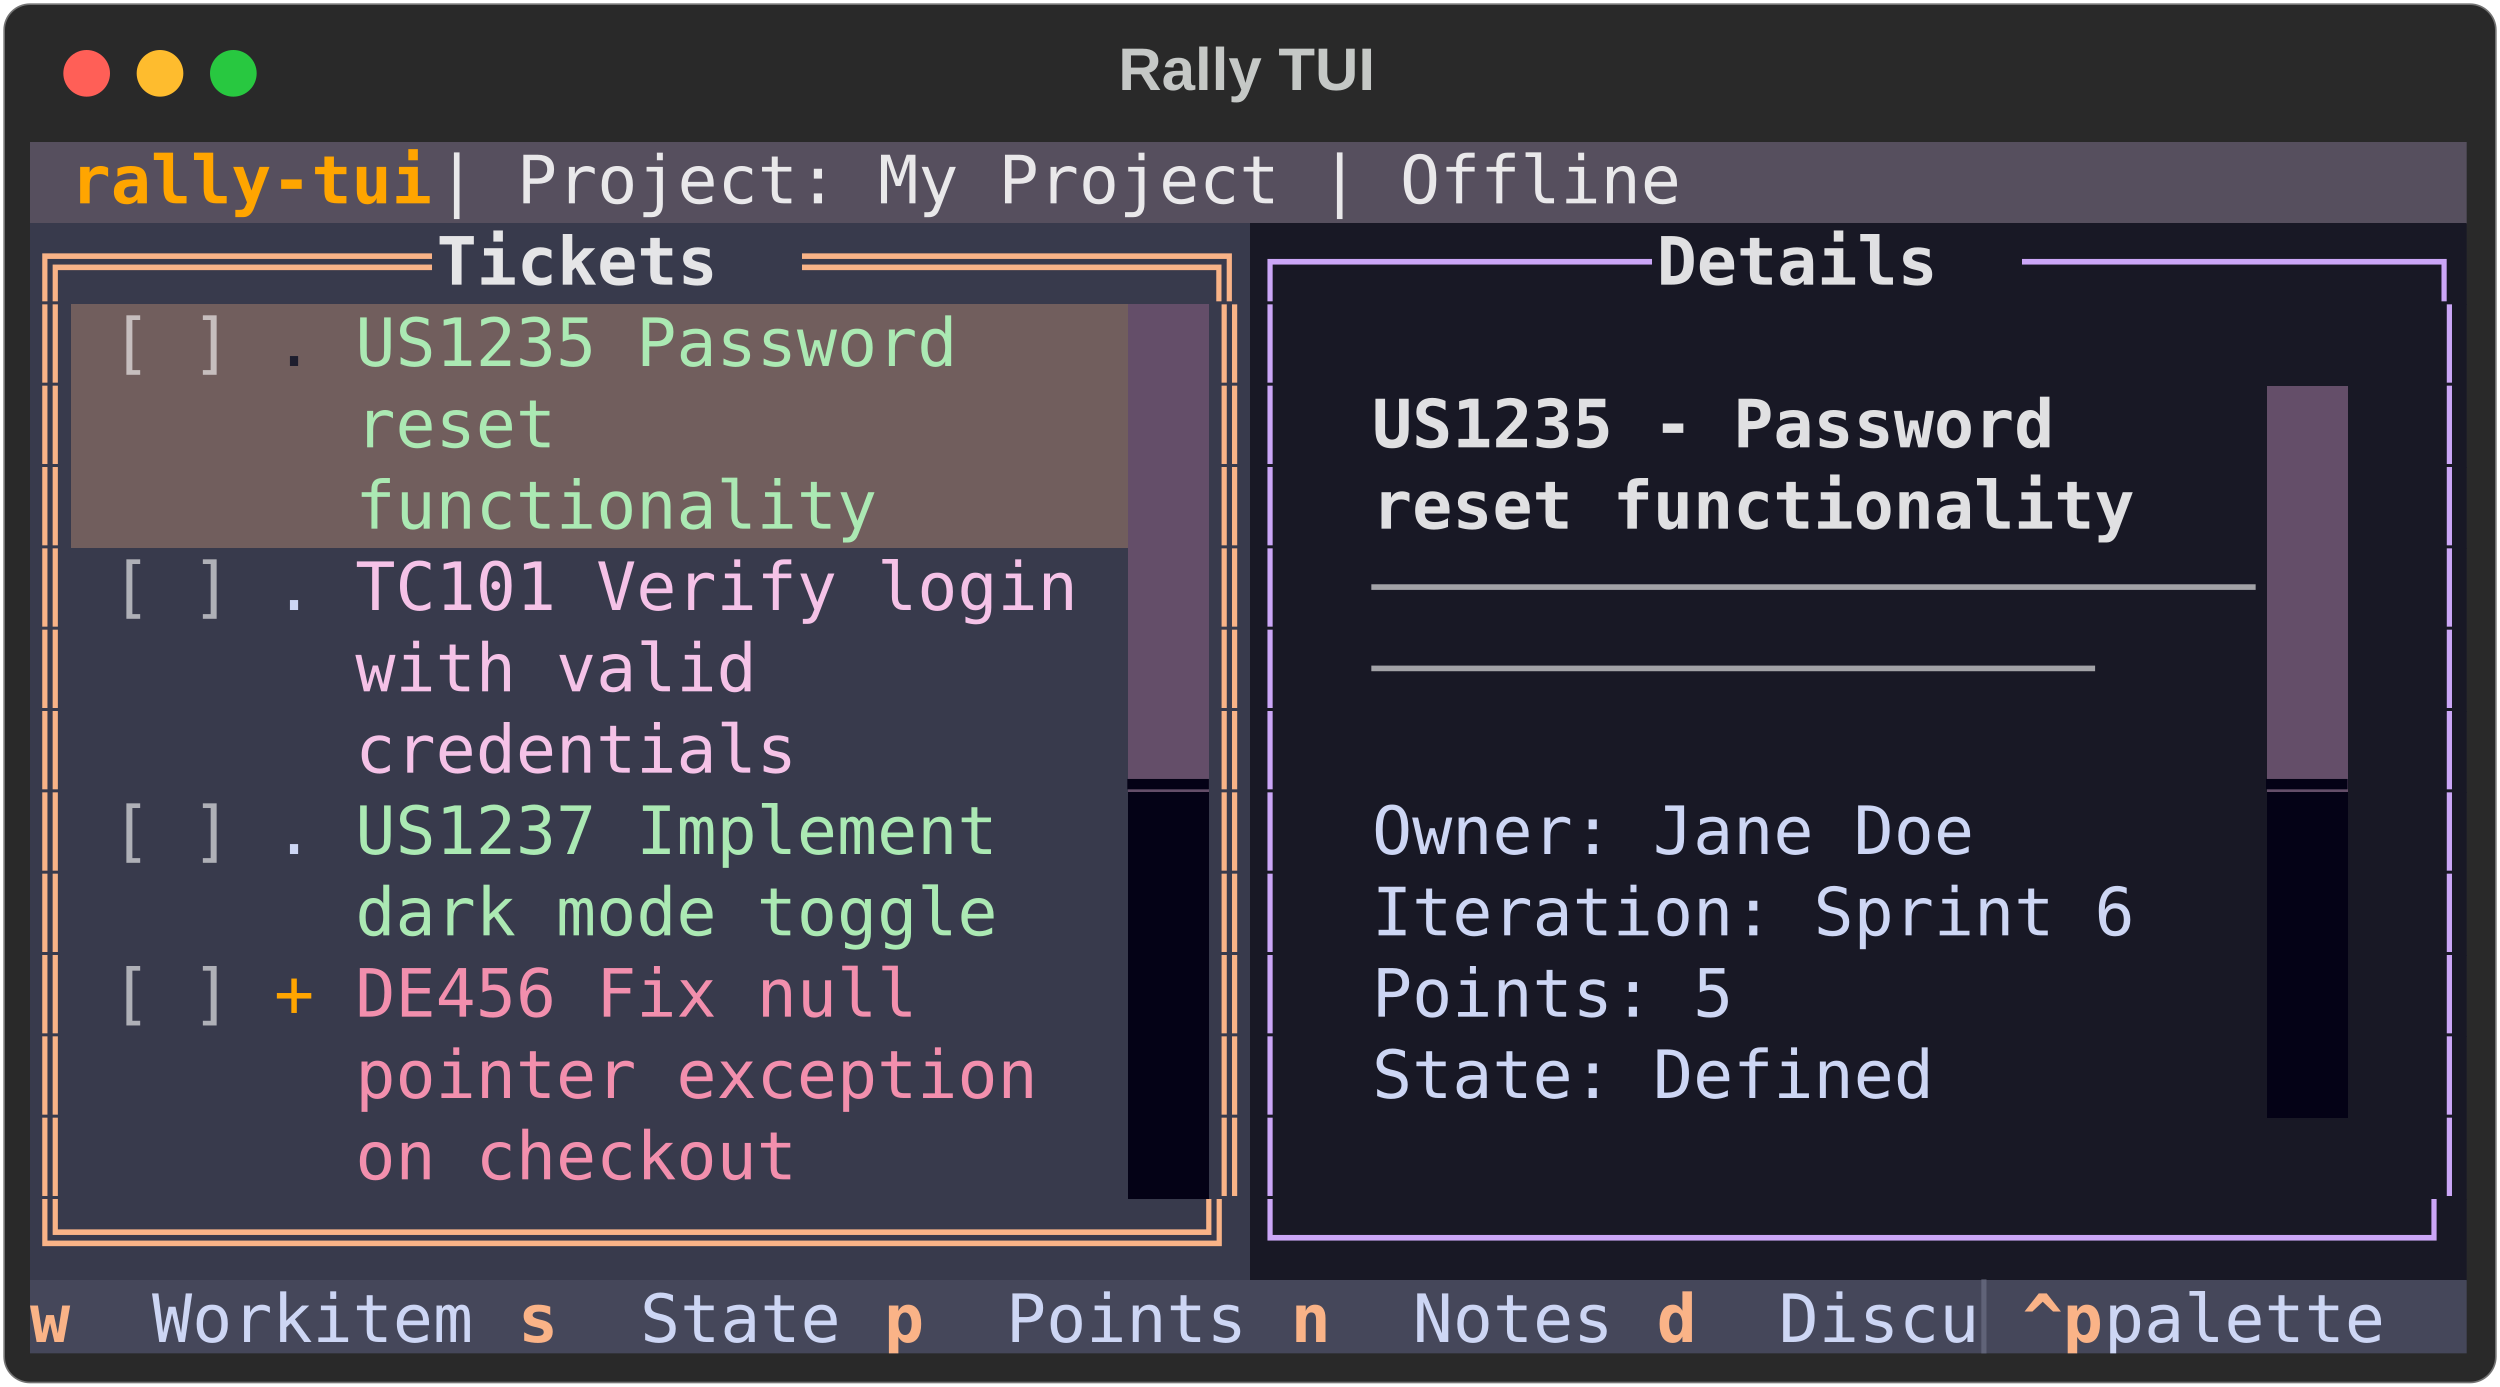
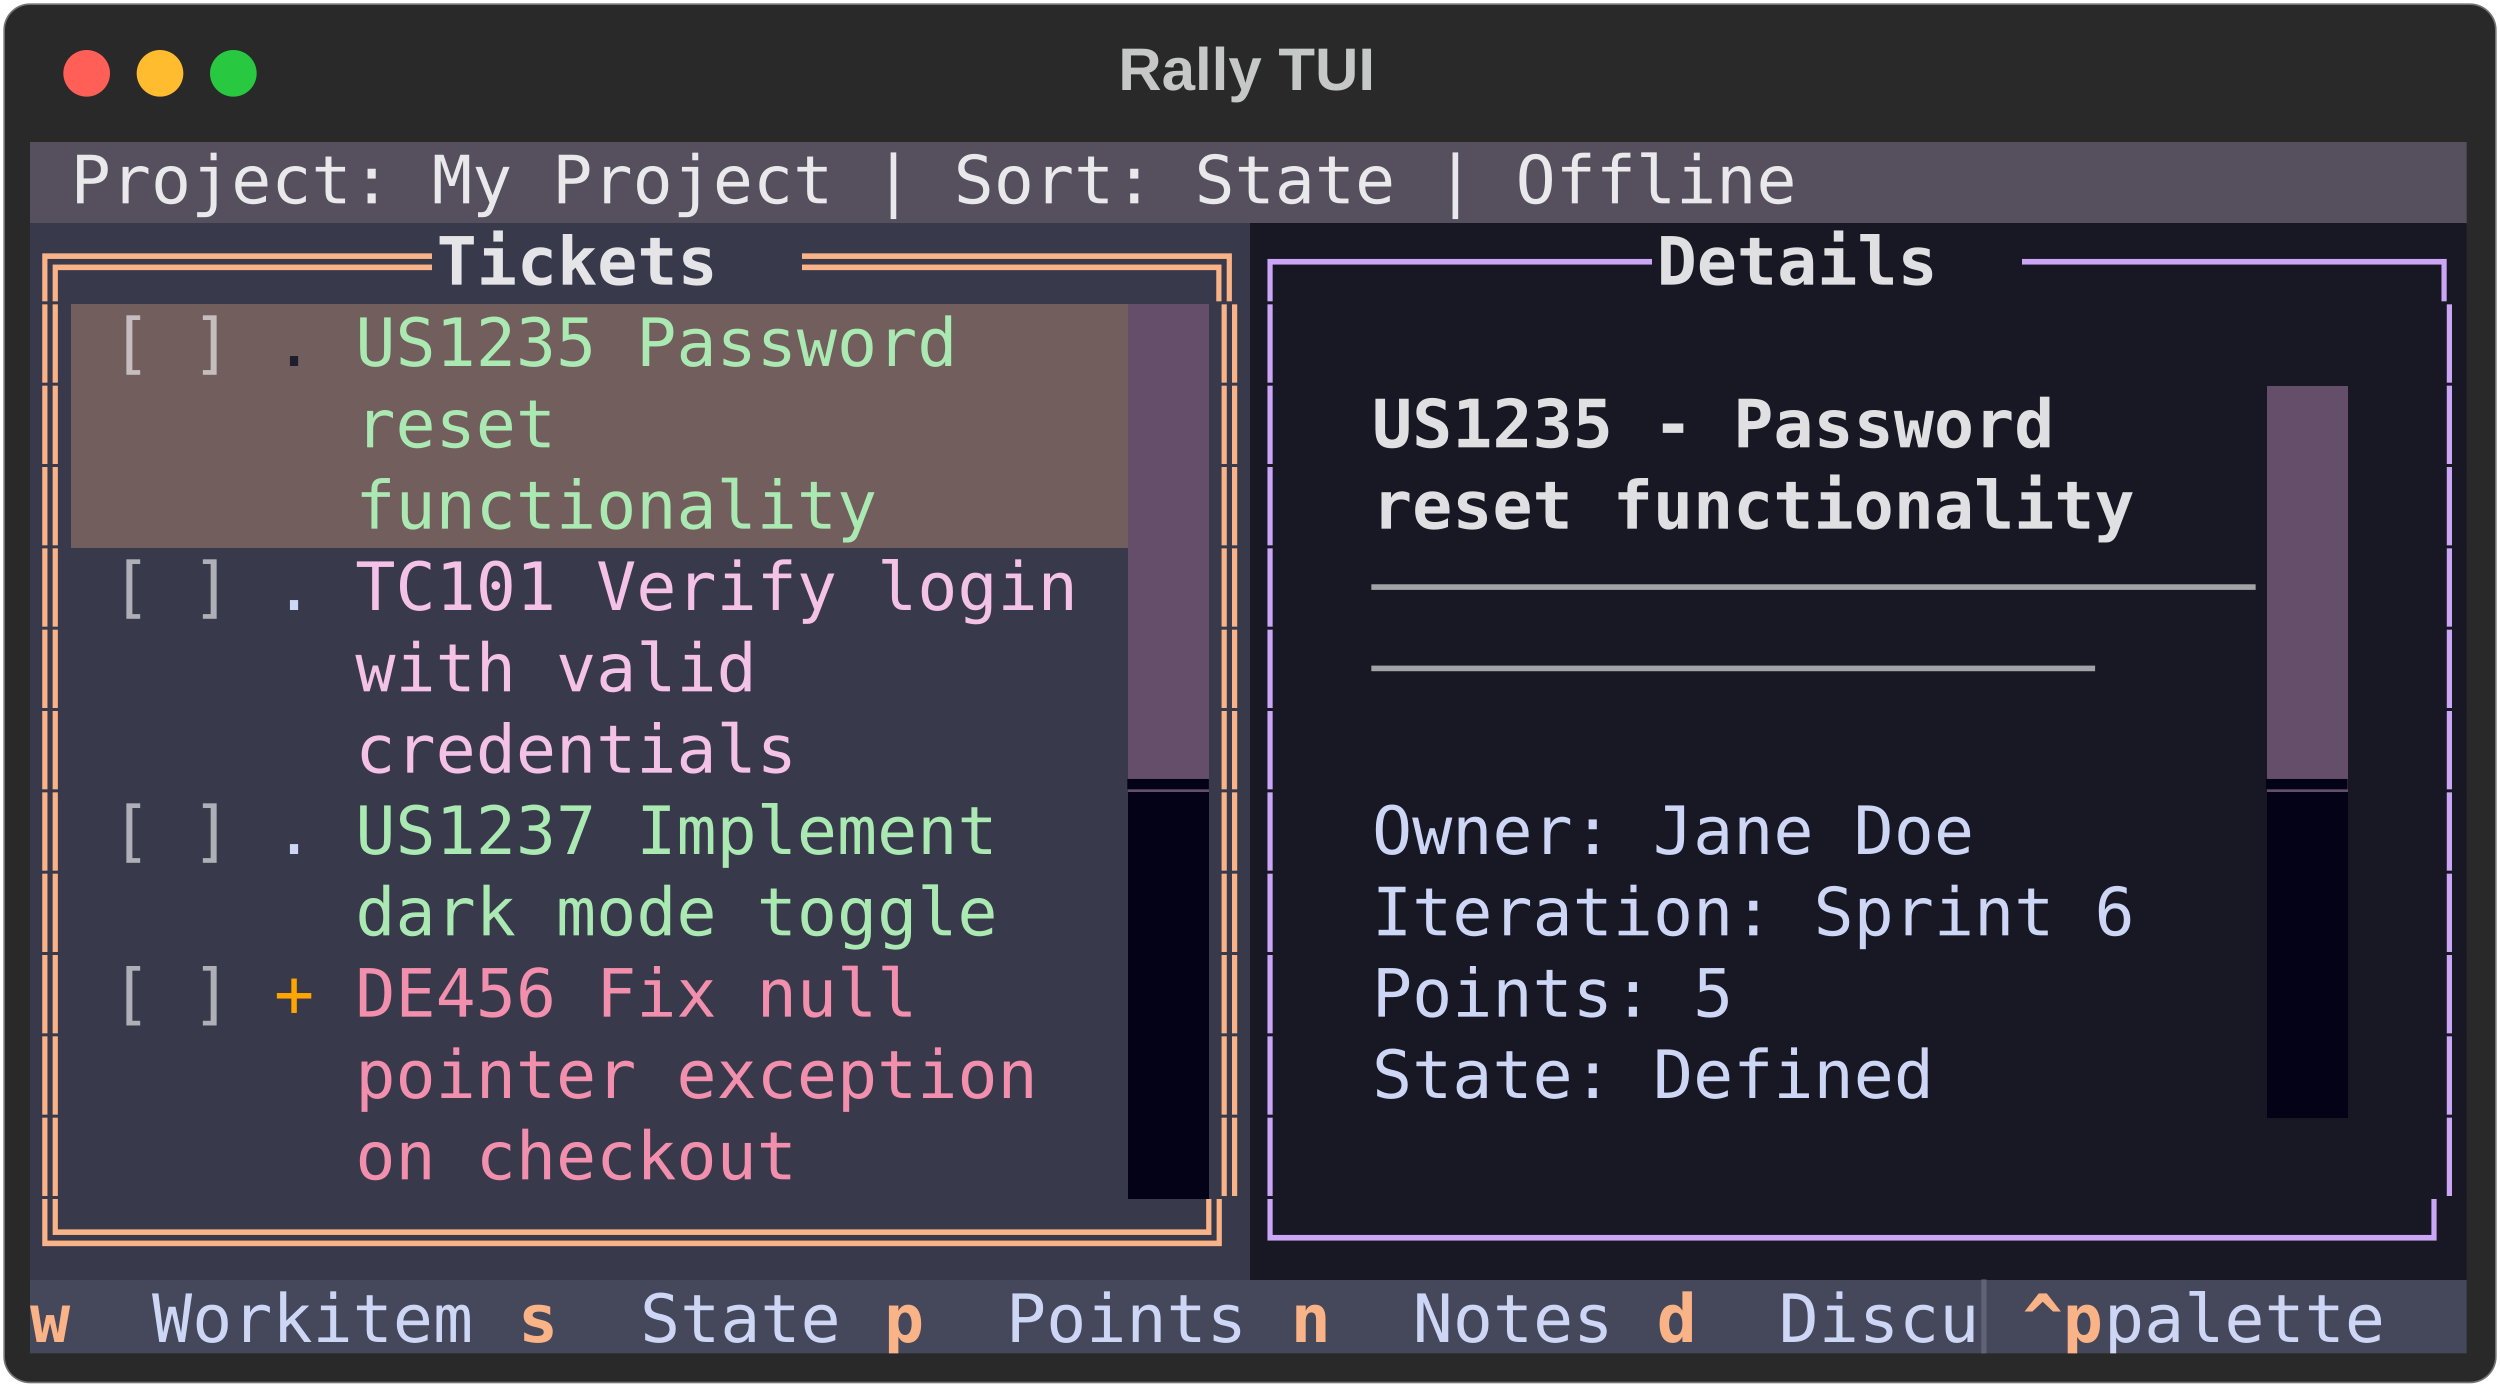
<svg xmlns="http://www.w3.org/2000/svg" class="rich-terminal" viewBox="0 0 750 416.0">
  <style>

    @font-face {
        font-family: "Fira Code";
        src: local("FiraCode-Regular"),
                url("https://cdnjs.cloudflare.com/ajax/libs/firacode/6.2.0/woff2/FiraCode-Regular.woff2") format("woff2"),
                url("https://cdnjs.cloudflare.com/ajax/libs/firacode/6.2.0/woff/FiraCode-Regular.woff") format("woff");
        font-style: normal;
        font-weight: 400;
    }
    @font-face {
        font-family: "Fira Code";
        src: local("FiraCode-Bold"),
                url("https://cdnjs.cloudflare.com/ajax/libs/firacode/6.2.0/woff2/FiraCode-Bold.woff2") format("woff2"),
                url("https://cdnjs.cloudflare.com/ajax/libs/firacode/6.2.0/woff/FiraCode-Bold.woff") format("woff");
        font-style: bold;
        font-weight: 700;
    }

    .terminal-matrix {
        font-family: Fira Code, monospace;
        font-size: 20px;
        line-height: 24.4px;
        font-variant-east-asian: full-width;
    }

    .terminal-title {
        font-size: 18px;
        font-weight: bold;
        font-family: arial;
    }

    .terminal-r1 { fill: #c5c8c6 }
- .terminal-r2 { fill: #ffa500;font-weight: bold }
- .terminal-r3 { fill: #e9e8ea }
- .terminal-r4 { fill: #f9b387 }
- .terminal-r5 { fill: #e5e5e7;font-weight: bold }
- .terminal-r6 { fill: #cba6f7 }
- .terminal-r7 { fill: #e0e0e2;font-weight: bold }
- .terminal-r8 { fill: #c6bebe }
- .terminal-r9 { fill: #1e1e2e }
- .terminal-r10 { fill: #abe9b3 }
- .terminal-r11 { fill: #383a4c }
- .terminal-r12 { fill: #181825 }
- .terminal-r13 { fill: #afb0b7 }
- .terminal-r14 { fill: #cdd6f4 }
- .terminal-r15 { fill: #f5c2e7 }
- .terminal-r16 { fill: #a2a2a7 }
- .terminal-r17 { fill: #040216 }
- .terminal-r18 { fill: #ffa500 }
- .terminal-r19 { fill: #f28fad }
- .terminal-r20 { fill: #fab387;font-weight: bold }
- .terminal-r21 { fill: #606378 }
+ .terminal-r2 { fill: #e9e8ea }
+ .terminal-r3 { fill: #f9b387 }
+ .terminal-r4 { fill: #e5e5e7;font-weight: bold }
+ .terminal-r5 { fill: #cba6f7 }
+ .terminal-r6 { fill: #e0e0e2;font-weight: bold }
+ .terminal-r7 { fill: #c6bebe }
+ .terminal-r8 { fill: #1e1e2e }
+ .terminal-r9 { fill: #abe9b3 }
+ .terminal-r10 { fill: #383a4c }
+ .terminal-r11 { fill: #181825 }
+ .terminal-r12 { fill: #afb0b7 }
+ .terminal-r13 { fill: #cdd6f4 }
+ .terminal-r14 { fill: #f5c2e7 }
+ .terminal-r15 { fill: #a2a2a7 }
+ .terminal-r16 { fill: #040216 }
+ .terminal-r17 { fill: #ffa500 }
+ .terminal-r18 { fill: #f28fad }
+ .terminal-r19 { fill: #fab387;font-weight: bold }
+ .terminal-r20 { fill: #606378 }
    </style>
  <defs>
    <clipPath id="terminal-clip-terminal">
      <rect x="0" y="0" width="731.0" height="365.0" />
    </clipPath>
    <clipPath id="terminal-line-0">
      <rect x="0" y="1.5" width="732" height="24.65" />
    </clipPath>
    <clipPath id="terminal-line-1">
      <rect x="0" y="25.9" width="732" height="24.65" />
    </clipPath>
    <clipPath id="terminal-line-2">
      <rect x="0" y="50.3" width="732" height="24.65" />
    </clipPath>
    <clipPath id="terminal-line-3">
      <rect x="0" y="74.7" width="732" height="24.65" />
    </clipPath>
    <clipPath id="terminal-line-4">
      <rect x="0" y="99.1" width="732" height="24.65" />
    </clipPath>
    <clipPath id="terminal-line-5">
      <rect x="0" y="123.5" width="732" height="24.65" />
    </clipPath>
    <clipPath id="terminal-line-6">
      <rect x="0" y="147.9" width="732" height="24.65" />
    </clipPath>
    <clipPath id="terminal-line-7">
      <rect x="0" y="172.3" width="732" height="24.65" />
    </clipPath>
    <clipPath id="terminal-line-8">
      <rect x="0" y="196.7" width="732" height="24.65" />
    </clipPath>
    <clipPath id="terminal-line-9">
      <rect x="0" y="221.1" width="732" height="24.65" />
    </clipPath>
    <clipPath id="terminal-line-10">
      <rect x="0" y="245.5" width="732" height="24.65" />
    </clipPath>
    <clipPath id="terminal-line-11">
      <rect x="0" y="269.9" width="732" height="24.65" />
    </clipPath>
    <clipPath id="terminal-line-12">
      <rect x="0" y="294.3" width="732" height="24.65" />
    </clipPath>
    <clipPath id="terminal-line-13">
      <rect x="0" y="318.7" width="732" height="24.65" />
    </clipPath>
  </defs>
  <rect fill="#292929" stroke="rgba(255,255,255,0.35)" stroke-width="1" x="1" y="1" width="748" height="414" rx="8" />
  <text class="terminal-title" fill="#c5c8c6" text-anchor="middle" x="374" y="27">Rally TUI</text>
  <g transform="translate(26,22)">
    <circle cx="0" cy="0" r="7" fill="#ff5f57" />
    <circle cx="22" cy="0" r="7" fill="#febc2e" />
    <circle cx="44" cy="0" r="7" fill="#28c840" />
  </g>
  <g transform="translate(9, 41)" clip-path="url(#terminal-clip-terminal)">
    <rect fill="#564f5e" x="0" y="1.5" width="12.2" height="24.65" shape-rendering="crispEdges" />
-     <rect fill="#564f5e" x="12.2" y="1.5" width="109.8" height="24.65" shape-rendering="crispEdges" />
-     <rect fill="#564f5e" x="122" y="1.5" width="390.4" height="24.65" shape-rendering="crispEdges" />
-     <rect fill="#564f5e" x="512.4" y="1.5" width="219.6" height="24.65" shape-rendering="crispEdges" />
+     <rect fill="#564f5e" x="12.2" y="1.5" width="524.6" height="24.65" shape-rendering="crispEdges" />
+     <rect fill="#564f5e" x="536.8" y="1.5" width="195.2" height="24.65" shape-rendering="crispEdges" />
    <rect fill="#383a4c" x="0" y="25.9" width="122" height="24.65" shape-rendering="crispEdges" />
    <rect fill="#383a4c" x="122" y="25.9" width="109.8" height="24.65" shape-rendering="crispEdges" />
    <rect fill="#383a4c" x="231.8" y="25.9" width="134.2" height="24.65" shape-rendering="crispEdges" />
    <rect fill="#181825" x="366" y="25.9" width="122" height="24.65" shape-rendering="crispEdges" />
    <rect fill="#181825" x="488" y="25.9" width="109.8" height="24.65" shape-rendering="crispEdges" />
    <rect fill="#181825" x="597.8" y="25.9" width="134.2" height="24.65" shape-rendering="crispEdges" />
    <rect fill="#383a4c" x="0" y="50.3" width="12.2" height="24.65" shape-rendering="crispEdges" />
    <rect fill="#715e5d" x="12.2" y="50.3" width="12.2" height="24.65" shape-rendering="crispEdges" />
    <rect fill="#715e5d" x="24.4" y="50.3" width="36.6" height="24.65" shape-rendering="crispEdges" />
    <rect fill="#715e5d" x="61" y="50.3" width="12.2" height="24.65" shape-rendering="crispEdges" />
    <rect fill="#715e5d" x="73.2" y="50.3" width="12.2" height="24.65" shape-rendering="crispEdges" />
    <rect fill="#715e5d" x="85.4" y="50.3" width="12.2" height="24.65" shape-rendering="crispEdges" />
    <rect fill="#715e5d" x="97.6" y="50.3" width="183" height="24.65" shape-rendering="crispEdges" />
    <rect fill="#715e5d" x="280.6" y="50.3" width="48.8" height="24.65" shape-rendering="crispEdges" />
    <rect fill="#644e69" x="329.4" y="50.3" width="24.4" height="24.65" shape-rendering="crispEdges" />
    <rect fill="#383a4c" x="353.8" y="50.3" width="12.2" height="24.65" shape-rendering="crispEdges" />
    <rect fill="#181825" x="366" y="50.3" width="12.2" height="24.65" shape-rendering="crispEdges" />
    <rect fill="#181825" x="378.2" y="50.3" width="341.6" height="24.65" shape-rendering="crispEdges" />
    <rect fill="#181825" x="719.8" y="50.3" width="12.2" height="24.65" shape-rendering="crispEdges" />
    <rect fill="#383a4c" x="0" y="74.7" width="12.2" height="24.65" shape-rendering="crispEdges" />
    <rect fill="#715e5d" x="12.2" y="74.7" width="85.4" height="24.65" shape-rendering="crispEdges" />
    <rect fill="#715e5d" x="97.6" y="74.7" width="61" height="24.65" shape-rendering="crispEdges" />
    <rect fill="#715e5d" x="158.6" y="74.7" width="170.8" height="24.65" shape-rendering="crispEdges" />
    <rect fill="#644e69" x="329.4" y="74.7" width="24.4" height="24.65" shape-rendering="crispEdges" />
    <rect fill="#383a4c" x="353.8" y="74.7" width="12.2" height="24.65" shape-rendering="crispEdges" />
    <rect fill="#181825" x="366" y="74.7" width="12.2" height="24.65" shape-rendering="crispEdges" />
    <rect fill="#181825" x="378.2" y="74.7" width="24.4" height="24.65" shape-rendering="crispEdges" />
    <rect fill="#181825" x="402.6" y="74.7" width="207.4" height="24.65" shape-rendering="crispEdges" />
    <rect fill="#181825" x="610" y="74.7" width="61" height="24.65" shape-rendering="crispEdges" />
    <rect fill="#644e69" x="671" y="74.7" width="24.4" height="24.65" shape-rendering="crispEdges" />
    <rect fill="#181825" x="695.4" y="74.7" width="24.4" height="24.65" shape-rendering="crispEdges" />
    <rect fill="#181825" x="719.8" y="74.7" width="12.2" height="24.65" shape-rendering="crispEdges" />
    <rect fill="#383a4c" x="0" y="99.1" width="12.2" height="24.65" shape-rendering="crispEdges" />
    <rect fill="#715e5d" x="12.2" y="99.1" width="85.4" height="24.65" shape-rendering="crispEdges" />
    <rect fill="#715e5d" x="97.6" y="99.1" width="158.6" height="24.65" shape-rendering="crispEdges" />
    <rect fill="#715e5d" x="256.2" y="99.1" width="73.2" height="24.65" shape-rendering="crispEdges" />
    <rect fill="#644e69" x="329.4" y="99.1" width="24.4" height="24.65" shape-rendering="crispEdges" />
    <rect fill="#383a4c" x="353.8" y="99.1" width="12.2" height="24.65" shape-rendering="crispEdges" />
    <rect fill="#181825" x="366" y="99.1" width="12.2" height="24.65" shape-rendering="crispEdges" />
    <rect fill="#181825" x="378.2" y="99.1" width="24.4" height="24.65" shape-rendering="crispEdges" />
    <rect fill="#181825" x="402.6" y="99.1" width="231.8" height="24.65" shape-rendering="crispEdges" />
    <rect fill="#181825" x="634.4" y="99.1" width="36.6" height="24.65" shape-rendering="crispEdges" />
    <rect fill="#644e69" x="671" y="99.1" width="24.4" height="24.65" shape-rendering="crispEdges" />
    <rect fill="#181825" x="695.4" y="99.1" width="24.4" height="24.65" shape-rendering="crispEdges" />
    <rect fill="#181825" x="719.8" y="99.1" width="12.2" height="24.65" shape-rendering="crispEdges" />
    <rect fill="#383a4c" x="0" y="123.5" width="12.2" height="24.65" shape-rendering="crispEdges" />
    <rect fill="#383a4c" x="12.2" y="123.5" width="12.2" height="24.65" shape-rendering="crispEdges" />
    <rect fill="#383a4c" x="24.4" y="123.5" width="36.6" height="24.65" shape-rendering="crispEdges" />
    <rect fill="#383a4c" x="61" y="123.5" width="12.2" height="24.65" shape-rendering="crispEdges" />
    <rect fill="#383a4c" x="73.2" y="123.5" width="12.2" height="24.65" shape-rendering="crispEdges" />
    <rect fill="#383a4c" x="85.4" y="123.5" width="12.2" height="24.65" shape-rendering="crispEdges" />
    <rect fill="#383a4c" x="97.6" y="123.5" width="219.6" height="24.65" shape-rendering="crispEdges" />
    <rect fill="#383a4c" x="317.2" y="123.5" width="12.2" height="24.65" shape-rendering="crispEdges" />
    <rect fill="#644e69" x="329.4" y="123.5" width="24.4" height="24.65" shape-rendering="crispEdges" />
    <rect fill="#383a4c" x="353.8" y="123.5" width="12.2" height="24.65" shape-rendering="crispEdges" />
    <rect fill="#181825" x="366" y="123.5" width="12.2" height="24.65" shape-rendering="crispEdges" />
    <rect fill="#181825" x="378.2" y="123.5" width="24.4" height="24.65" shape-rendering="crispEdges" />
    <rect fill="#181825" x="402.6" y="123.5" width="268.4" height="24.65" shape-rendering="crispEdges" />
    <rect fill="#644e69" x="671" y="123.5" width="24.4" height="24.65" shape-rendering="crispEdges" />
    <rect fill="#181825" x="695.4" y="123.5" width="24.4" height="24.65" shape-rendering="crispEdges" />
    <rect fill="#181825" x="719.8" y="123.5" width="12.2" height="24.65" shape-rendering="crispEdges" />
    <rect fill="#383a4c" x="0" y="147.9" width="12.2" height="24.65" shape-rendering="crispEdges" />
    <rect fill="#383a4c" x="12.2" y="147.9" width="85.4" height="24.65" shape-rendering="crispEdges" />
    <rect fill="#383a4c" x="97.6" y="147.9" width="122" height="24.65" shape-rendering="crispEdges" />
    <rect fill="#383a4c" x="219.6" y="147.9" width="109.8" height="24.65" shape-rendering="crispEdges" />
    <rect fill="#644e69" x="329.4" y="147.9" width="24.4" height="24.65" shape-rendering="crispEdges" />
    <rect fill="#383a4c" x="353.8" y="147.9" width="12.2" height="24.65" shape-rendering="crispEdges" />
    <rect fill="#181825" x="366" y="147.9" width="12.2" height="24.65" shape-rendering="crispEdges" />
    <rect fill="#181825" x="378.2" y="147.9" width="24.4" height="24.65" shape-rendering="crispEdges" />
    <rect fill="#181825" x="402.6" y="147.9" width="219.6" height="24.65" shape-rendering="crispEdges" />
    <rect fill="#181825" x="622.2" y="147.9" width="48.8" height="24.65" shape-rendering="crispEdges" />
    <rect fill="#644e69" x="671" y="147.9" width="24.4" height="24.65" shape-rendering="crispEdges" />
    <rect fill="#181825" x="695.4" y="147.9" width="24.4" height="24.65" shape-rendering="crispEdges" />
    <rect fill="#181825" x="719.8" y="147.9" width="12.2" height="24.65" shape-rendering="crispEdges" />
    <rect fill="#383a4c" x="0" y="172.3" width="12.2" height="24.65" shape-rendering="crispEdges" />
    <rect fill="#383a4c" x="12.2" y="172.3" width="85.4" height="24.65" shape-rendering="crispEdges" />
    <rect fill="#383a4c" x="97.6" y="172.3" width="134.2" height="24.65" shape-rendering="crispEdges" />
    <rect fill="#383a4c" x="231.8" y="172.3" width="97.6" height="24.65" shape-rendering="crispEdges" />
    <rect fill="#644e69" x="329.4" y="172.3" width="24.4" height="24.65" shape-rendering="crispEdges" />
    <rect fill="#383a4c" x="353.8" y="172.3" width="12.2" height="24.65" shape-rendering="crispEdges" />
    <rect fill="#181825" x="366" y="172.3" width="12.2" height="24.65" shape-rendering="crispEdges" />
    <rect fill="#181825" x="378.2" y="172.3" width="292.8" height="24.65" shape-rendering="crispEdges" />
    <rect fill="#644e69" x="671" y="172.3" width="24.4" height="24.65" shape-rendering="crispEdges" />
    <rect fill="#181825" x="695.4" y="172.3" width="24.4" height="24.65" shape-rendering="crispEdges" />
    <rect fill="#181825" x="719.8" y="172.3" width="12.2" height="24.65" shape-rendering="crispEdges" />
    <rect fill="#383a4c" x="0" y="196.7" width="12.2" height="24.65" shape-rendering="crispEdges" />
    <rect fill="#383a4c" x="12.2" y="196.7" width="12.2" height="24.65" shape-rendering="crispEdges" />
    <rect fill="#383a4c" x="24.4" y="196.7" width="36.6" height="24.65" shape-rendering="crispEdges" />
    <rect fill="#383a4c" x="61" y="196.7" width="12.2" height="24.65" shape-rendering="crispEdges" />
    <rect fill="#383a4c" x="73.2" y="196.7" width="12.2" height="24.65" shape-rendering="crispEdges" />
    <rect fill="#383a4c" x="85.4" y="196.7" width="12.2" height="24.65" shape-rendering="crispEdges" />
    <rect fill="#383a4c" x="97.6" y="196.7" width="195.2" height="24.65" shape-rendering="crispEdges" />
    <rect fill="#383a4c" x="292.8" y="196.7" width="36.6" height="24.65" shape-rendering="crispEdges" />
    <rect fill="#040216" x="329.4" y="196.7" width="24.4" height="24.65" shape-rendering="crispEdges" />
    <rect fill="#383a4c" x="353.8" y="196.7" width="12.2" height="24.65" shape-rendering="crispEdges" />
    <rect fill="#181825" x="366" y="196.7" width="12.2" height="24.65" shape-rendering="crispEdges" />
    <rect fill="#181825" x="378.2" y="196.7" width="24.4" height="24.65" shape-rendering="crispEdges" />
    <rect fill="#181825" x="402.6" y="196.7" width="183" height="24.65" shape-rendering="crispEdges" />
    <rect fill="#181825" x="585.6" y="196.7" width="85.4" height="24.65" shape-rendering="crispEdges" />
    <rect fill="#040216" x="671" y="196.7" width="24.4" height="24.65" shape-rendering="crispEdges" />
    <rect fill="#181825" x="695.4" y="196.7" width="24.4" height="24.65" shape-rendering="crispEdges" />
    <rect fill="#181825" x="719.8" y="196.7" width="12.2" height="24.65" shape-rendering="crispEdges" />
    <rect fill="#383a4c" x="0" y="221.1" width="12.2" height="24.65" shape-rendering="crispEdges" />
    <rect fill="#383a4c" x="12.2" y="221.1" width="85.4" height="24.65" shape-rendering="crispEdges" />
    <rect fill="#383a4c" x="97.6" y="221.1" width="195.2" height="24.65" shape-rendering="crispEdges" />
    <rect fill="#383a4c" x="292.8" y="221.1" width="36.6" height="24.65" shape-rendering="crispEdges" />
    <rect fill="#040216" x="329.4" y="221.1" width="24.4" height="24.65" shape-rendering="crispEdges" />
    <rect fill="#383a4c" x="353.8" y="221.1" width="12.2" height="24.65" shape-rendering="crispEdges" />
    <rect fill="#181825" x="366" y="221.1" width="12.2" height="24.65" shape-rendering="crispEdges" />
    <rect fill="#181825" x="378.2" y="221.1" width="24.4" height="24.65" shape-rendering="crispEdges" />
    <rect fill="#181825" x="402.6" y="221.1" width="231.8" height="24.65" shape-rendering="crispEdges" />
    <rect fill="#181825" x="634.4" y="221.1" width="36.6" height="24.65" shape-rendering="crispEdges" />
    <rect fill="#040216" x="671" y="221.1" width="24.4" height="24.65" shape-rendering="crispEdges" />
    <rect fill="#181825" x="695.4" y="221.1" width="24.4" height="24.65" shape-rendering="crispEdges" />
    <rect fill="#181825" x="719.8" y="221.1" width="12.2" height="24.65" shape-rendering="crispEdges" />
    <rect fill="#383a4c" x="0" y="245.5" width="12.2" height="24.65" shape-rendering="crispEdges" />
    <rect fill="#383a4c" x="12.2" y="245.5" width="12.2" height="24.65" shape-rendering="crispEdges" />
    <rect fill="#383a4c" x="24.4" y="245.5" width="36.6" height="24.65" shape-rendering="crispEdges" />
    <rect fill="#383a4c" x="61" y="245.5" width="12.2" height="24.65" shape-rendering="crispEdges" />
    <rect fill="#383a4c" x="73.2" y="245.5" width="12.2" height="24.65" shape-rendering="crispEdges" />
    <rect fill="#383a4c" x="85.4" y="245.5" width="12.2" height="24.65" shape-rendering="crispEdges" />
    <rect fill="#383a4c" x="97.6" y="245.5" width="170.8" height="24.65" shape-rendering="crispEdges" />
    <rect fill="#383a4c" x="268.4" y="245.5" width="61" height="24.65" shape-rendering="crispEdges" />
    <rect fill="#040216" x="329.4" y="245.5" width="24.4" height="24.65" shape-rendering="crispEdges" />
    <rect fill="#383a4c" x="353.8" y="245.5" width="12.2" height="24.65" shape-rendering="crispEdges" />
    <rect fill="#181825" x="366" y="245.5" width="12.2" height="24.65" shape-rendering="crispEdges" />
    <rect fill="#181825" x="378.2" y="245.5" width="24.4" height="24.65" shape-rendering="crispEdges" />
    <rect fill="#181825" x="402.6" y="245.5" width="109.8" height="24.65" shape-rendering="crispEdges" />
    <rect fill="#181825" x="512.4" y="245.5" width="158.6" height="24.65" shape-rendering="crispEdges" />
    <rect fill="#040216" x="671" y="245.5" width="24.4" height="24.65" shape-rendering="crispEdges" />
    <rect fill="#181825" x="695.4" y="245.5" width="24.4" height="24.65" shape-rendering="crispEdges" />
    <rect fill="#181825" x="719.8" y="245.5" width="12.2" height="24.65" shape-rendering="crispEdges" />
    <rect fill="#383a4c" x="0" y="269.9" width="12.2" height="24.65" shape-rendering="crispEdges" />
    <rect fill="#383a4c" x="12.2" y="269.9" width="85.4" height="24.65" shape-rendering="crispEdges" />
    <rect fill="#383a4c" x="97.6" y="269.9" width="207.4" height="24.65" shape-rendering="crispEdges" />
    <rect fill="#383a4c" x="305" y="269.9" width="24.4" height="24.65" shape-rendering="crispEdges" />
    <rect fill="#040216" x="329.4" y="269.9" width="24.4" height="24.65" shape-rendering="crispEdges" />
    <rect fill="#383a4c" x="353.8" y="269.9" width="12.2" height="24.65" shape-rendering="crispEdges" />
    <rect fill="#181825" x="366" y="269.9" width="12.2" height="24.65" shape-rendering="crispEdges" />
    <rect fill="#181825" x="378.2" y="269.9" width="24.4" height="24.65" shape-rendering="crispEdges" />
    <rect fill="#181825" x="402.6" y="269.9" width="170.8" height="24.65" shape-rendering="crispEdges" />
    <rect fill="#181825" x="573.4" y="269.9" width="97.6" height="24.65" shape-rendering="crispEdges" />
    <rect fill="#040216" x="671" y="269.9" width="24.4" height="24.65" shape-rendering="crispEdges" />
    <rect fill="#181825" x="695.4" y="269.9" width="24.4" height="24.65" shape-rendering="crispEdges" />
    <rect fill="#181825" x="719.8" y="269.9" width="12.2" height="24.65" shape-rendering="crispEdges" />
    <rect fill="#383a4c" x="0" y="294.3" width="12.2" height="24.65" shape-rendering="crispEdges" />
    <rect fill="#383a4c" x="12.2" y="294.3" width="85.4" height="24.65" shape-rendering="crispEdges" />
    <rect fill="#383a4c" x="97.6" y="294.3" width="134.2" height="24.65" shape-rendering="crispEdges" />
    <rect fill="#383a4c" x="231.8" y="294.3" width="97.6" height="24.65" shape-rendering="crispEdges" />
    <rect fill="#040216" x="329.4" y="294.3" width="24.4" height="24.65" shape-rendering="crispEdges" />
    <rect fill="#383a4c" x="353.8" y="294.3" width="12.2" height="24.65" shape-rendering="crispEdges" />
    <rect fill="#181825" x="366" y="294.3" width="12.2" height="24.65" shape-rendering="crispEdges" />
    <rect fill="#181825" x="378.2" y="294.3" width="341.6" height="24.65" shape-rendering="crispEdges" />
    <rect fill="#181825" x="719.8" y="294.3" width="12.2" height="24.65" shape-rendering="crispEdges" />
    <rect fill="#383a4c" x="0" y="318.7" width="366" height="24.65" shape-rendering="crispEdges" />
    <rect fill="#181825" x="366" y="318.7" width="366" height="24.65" shape-rendering="crispEdges" />
    <rect fill="#45475a" x="0" y="343.1" width="36.6" height="24.65" shape-rendering="crispEdges" />
    <rect fill="#45475a" x="36.6" y="343.1" width="109.8" height="24.65" shape-rendering="crispEdges" />
    <rect fill="#45475a" x="146.4" y="343.1" width="36.6" height="24.65" shape-rendering="crispEdges" />
    <rect fill="#45475a" x="183" y="343.1" width="73.2" height="24.65" shape-rendering="crispEdges" />
    <rect fill="#45475a" x="256.2" y="343.1" width="36.6" height="24.65" shape-rendering="crispEdges" />
    <rect fill="#45475a" x="292.8" y="343.1" width="85.4" height="24.65" shape-rendering="crispEdges" />
    <rect fill="#45475a" x="378.2" y="343.1" width="36.6" height="24.65" shape-rendering="crispEdges" />
    <rect fill="#45475a" x="414.8" y="343.1" width="73.2" height="24.65" shape-rendering="crispEdges" />
    <rect fill="#45475a" x="488" y="343.1" width="36.6" height="24.65" shape-rendering="crispEdges" />
    <rect fill="#45475a" x="524.6" y="343.1" width="61" height="24.65" shape-rendering="crispEdges" />
    <rect fill="#45475a" x="585.6" y="343.1" width="12.2" height="24.65" shape-rendering="crispEdges" />
    <rect fill="#45475a" x="597.8" y="343.1" width="24.4" height="24.65" shape-rendering="crispEdges" />
    <rect fill="#45475a" x="622.2" y="343.1" width="97.6" height="24.65" shape-rendering="crispEdges" />
    <rect fill="#45475a" x="719.8" y="343.1" width="12.2" height="24.65" shape-rendering="crispEdges" />
    <g class="terminal-matrix">
-       <text class="terminal-r2" x="12.2" y="20" textLength="109.8" clip-path="url(#terminal-line-0)">rally-tui</text>
-       <text class="terminal-r3" x="122" y="20" textLength="390.4" clip-path="url(#terminal-line-0)"> | Project: My Project | Offline</text>
+       <text class="terminal-r2" x="12.2" y="20" textLength="524.6" clip-path="url(#terminal-line-0)">Project: My Project | Sort: State | Offline</text>
      <text class="terminal-r1" x="732" y="20" textLength="12.2" clip-path="url(#terminal-line-0)">
</text>
-       <text class="terminal-r4" x="0" y="44.4" textLength="122" clip-path="url(#terminal-line-1)">╔═════════</text>
-       <text class="terminal-r5" x="122" y="44.4" textLength="109.8" clip-path="url(#terminal-line-1)"> Tickets </text>
-       <text class="terminal-r4" x="231.8" y="44.4" textLength="134.2" clip-path="url(#terminal-line-1)">══════════╗</text>
-       <text class="terminal-r6" x="366" y="44.4" textLength="122" clip-path="url(#terminal-line-1)">┌─────────</text>
-       <text class="terminal-r7" x="488" y="44.4" textLength="109.8" clip-path="url(#terminal-line-1)"> Details </text>
-       <text class="terminal-r6" x="597.8" y="44.4" textLength="134.2" clip-path="url(#terminal-line-1)">──────────┐</text>
+       <text class="terminal-r3" x="0" y="44.4" textLength="122" clip-path="url(#terminal-line-1)">╔═════════</text>
+       <text class="terminal-r4" x="122" y="44.4" textLength="109.8" clip-path="url(#terminal-line-1)"> Tickets </text>
+       <text class="terminal-r3" x="231.8" y="44.4" textLength="134.2" clip-path="url(#terminal-line-1)">══════════╗</text>
+       <text class="terminal-r5" x="366" y="44.4" textLength="122" clip-path="url(#terminal-line-1)">┌─────────</text>
+       <text class="terminal-r6" x="488" y="44.4" textLength="109.8" clip-path="url(#terminal-line-1)"> Details </text>
+       <text class="terminal-r5" x="597.8" y="44.4" textLength="134.2" clip-path="url(#terminal-line-1)">──────────┐</text>
      <text class="terminal-r1" x="732" y="44.4" textLength="12.2" clip-path="url(#terminal-line-1)">
</text>
-       <text class="terminal-r4" x="0" y="68.8" textLength="12.2" clip-path="url(#terminal-line-2)">║</text>
-       <text class="terminal-r8" x="24.4" y="68.8" textLength="36.6" clip-path="url(#terminal-line-2)">[ ]</text>
-       <text class="terminal-r9" x="73.2" y="68.8" textLength="12.2" clip-path="url(#terminal-line-2)">.</text>
-       <text class="terminal-r10" x="97.6" y="68.8" textLength="183" clip-path="url(#terminal-line-2)">US1235 Password</text>
-       <text class="terminal-r4" x="353.8" y="68.8" textLength="12.2" clip-path="url(#terminal-line-2)">║</text>
-       <text class="terminal-r6" x="366" y="68.8" textLength="12.2" clip-path="url(#terminal-line-2)">│</text>
-       <text class="terminal-r6" x="719.8" y="68.8" textLength="12.2" clip-path="url(#terminal-line-2)">│</text>
+       <text class="terminal-r3" x="0" y="68.8" textLength="12.2" clip-path="url(#terminal-line-2)">║</text>
+       <text class="terminal-r7" x="24.4" y="68.8" textLength="36.6" clip-path="url(#terminal-line-2)">[ ]</text>
+       <text class="terminal-r8" x="73.2" y="68.8" textLength="12.2" clip-path="url(#terminal-line-2)">.</text>
+       <text class="terminal-r9" x="97.6" y="68.8" textLength="183" clip-path="url(#terminal-line-2)">US1235 Password</text>
+       <text class="terminal-r3" x="353.8" y="68.8" textLength="12.2" clip-path="url(#terminal-line-2)">║</text>
+       <text class="terminal-r5" x="366" y="68.8" textLength="12.2" clip-path="url(#terminal-line-2)">│</text>
+       <text class="terminal-r5" x="719.8" y="68.8" textLength="12.2" clip-path="url(#terminal-line-2)">│</text>
      <text class="terminal-r1" x="732" y="68.8" textLength="12.2" clip-path="url(#terminal-line-2)">
</text>
-       <text class="terminal-r4" x="0" y="93.2" textLength="12.2" clip-path="url(#terminal-line-3)">║</text>
-       <text class="terminal-r10" x="97.6" y="93.2" textLength="61" clip-path="url(#terminal-line-3)">reset</text>
-       <text class="terminal-r4" x="353.8" y="93.2" textLength="12.2" clip-path="url(#terminal-line-3)">║</text>
-       <text class="terminal-r6" x="366" y="93.2" textLength="12.2" clip-path="url(#terminal-line-3)">│</text>
-       <text class="terminal-r7" x="402.6" y="93.2" textLength="207.4" clip-path="url(#terminal-line-3)">US1235 - Password</text>
-       <text class="terminal-r6" x="719.8" y="93.2" textLength="12.2" clip-path="url(#terminal-line-3)">│</text>
+       <text class="terminal-r3" x="0" y="93.2" textLength="12.2" clip-path="url(#terminal-line-3)">║</text>
+       <text class="terminal-r9" x="97.6" y="93.2" textLength="61" clip-path="url(#terminal-line-3)">reset</text>
+       <text class="terminal-r3" x="353.8" y="93.2" textLength="12.2" clip-path="url(#terminal-line-3)">║</text>
+       <text class="terminal-r5" x="366" y="93.2" textLength="12.2" clip-path="url(#terminal-line-3)">│</text>
+       <text class="terminal-r6" x="402.6" y="93.2" textLength="207.4" clip-path="url(#terminal-line-3)">US1235 - Password</text>
+       <text class="terminal-r5" x="719.8" y="93.2" textLength="12.2" clip-path="url(#terminal-line-3)">│</text>
      <text class="terminal-r1" x="732" y="93.2" textLength="12.2" clip-path="url(#terminal-line-3)">
</text>
-       <text class="terminal-r4" x="0" y="117.6" textLength="12.2" clip-path="url(#terminal-line-4)">║</text>
-       <text class="terminal-r10" x="97.6" y="117.6" textLength="158.6" clip-path="url(#terminal-line-4)">functionality</text>
-       <text class="terminal-r4" x="353.8" y="117.6" textLength="12.2" clip-path="url(#terminal-line-4)">║</text>
-       <text class="terminal-r6" x="366" y="117.6" textLength="12.2" clip-path="url(#terminal-line-4)">│</text>
-       <text class="terminal-r7" x="402.6" y="117.6" textLength="231.8" clip-path="url(#terminal-line-4)">reset functionality</text>
-       <text class="terminal-r6" x="719.8" y="117.6" textLength="12.2" clip-path="url(#terminal-line-4)">│</text>
+       <text class="terminal-r3" x="0" y="117.6" textLength="12.2" clip-path="url(#terminal-line-4)">║</text>
+       <text class="terminal-r9" x="97.6" y="117.6" textLength="158.6" clip-path="url(#terminal-line-4)">functionality</text>
+       <text class="terminal-r3" x="353.8" y="117.6" textLength="12.2" clip-path="url(#terminal-line-4)">║</text>
+       <text class="terminal-r5" x="366" y="117.6" textLength="12.2" clip-path="url(#terminal-line-4)">│</text>
+       <text class="terminal-r6" x="402.6" y="117.6" textLength="231.8" clip-path="url(#terminal-line-4)">reset functionality</text>
+       <text class="terminal-r5" x="719.8" y="117.6" textLength="12.2" clip-path="url(#terminal-line-4)">│</text>
      <text class="terminal-r1" x="732" y="117.6" textLength="12.2" clip-path="url(#terminal-line-4)">
</text>
-       <text class="terminal-r4" x="0" y="142" textLength="12.2" clip-path="url(#terminal-line-5)">║</text>
-       <text class="terminal-r13" x="24.4" y="142" textLength="36.6" clip-path="url(#terminal-line-5)">[ ]</text>
-       <text class="terminal-r14" x="73.2" y="142" textLength="12.2" clip-path="url(#terminal-line-5)">.</text>
-       <text class="terminal-r15" x="97.6" y="142" textLength="219.6" clip-path="url(#terminal-line-5)">TC101 Verify login</text>
-       <text class="terminal-r4" x="353.8" y="142" textLength="12.2" clip-path="url(#terminal-line-5)">║</text>
-       <text class="terminal-r6" x="366" y="142" textLength="12.2" clip-path="url(#terminal-line-5)">│</text>
-       <text class="terminal-r16" x="402.6" y="142" textLength="268.4" clip-path="url(#terminal-line-5)">──────────────────────</text>
-       <text class="terminal-r6" x="719.8" y="142" textLength="12.2" clip-path="url(#terminal-line-5)">│</text>
+       <text class="terminal-r3" x="0" y="142" textLength="12.2" clip-path="url(#terminal-line-5)">║</text>
+       <text class="terminal-r12" x="24.4" y="142" textLength="36.6" clip-path="url(#terminal-line-5)">[ ]</text>
+       <text class="terminal-r13" x="73.2" y="142" textLength="12.2" clip-path="url(#terminal-line-5)">.</text>
+       <text class="terminal-r14" x="97.6" y="142" textLength="219.6" clip-path="url(#terminal-line-5)">TC101 Verify login</text>
+       <text class="terminal-r3" x="353.8" y="142" textLength="12.2" clip-path="url(#terminal-line-5)">║</text>
+       <text class="terminal-r5" x="366" y="142" textLength="12.2" clip-path="url(#terminal-line-5)">│</text>
+       <text class="terminal-r15" x="402.6" y="142" textLength="268.4" clip-path="url(#terminal-line-5)">──────────────────────</text>
+       <text class="terminal-r5" x="719.8" y="142" textLength="12.2" clip-path="url(#terminal-line-5)">│</text>
      <text class="terminal-r1" x="732" y="142" textLength="12.2" clip-path="url(#terminal-line-5)">
</text>
-       <text class="terminal-r4" x="0" y="166.4" textLength="12.2" clip-path="url(#terminal-line-6)">║</text>
-       <text class="terminal-r15" x="97.6" y="166.4" textLength="122" clip-path="url(#terminal-line-6)">with valid</text>
-       <text class="terminal-r4" x="353.8" y="166.4" textLength="12.2" clip-path="url(#terminal-line-6)">║</text>
-       <text class="terminal-r6" x="366" y="166.4" textLength="12.2" clip-path="url(#terminal-line-6)">│</text>
-       <text class="terminal-r16" x="402.6" y="166.4" textLength="219.6" clip-path="url(#terminal-line-6)">──────────────────</text>
-       <text class="terminal-r6" x="719.8" y="166.4" textLength="12.2" clip-path="url(#terminal-line-6)">│</text>
+       <text class="terminal-r3" x="0" y="166.4" textLength="12.2" clip-path="url(#terminal-line-6)">║</text>
+       <text class="terminal-r14" x="97.6" y="166.4" textLength="122" clip-path="url(#terminal-line-6)">with valid</text>
+       <text class="terminal-r3" x="353.8" y="166.4" textLength="12.2" clip-path="url(#terminal-line-6)">║</text>
+       <text class="terminal-r5" x="366" y="166.4" textLength="12.2" clip-path="url(#terminal-line-6)">│</text>
+       <text class="terminal-r15" x="402.6" y="166.4" textLength="219.6" clip-path="url(#terminal-line-6)">──────────────────</text>
+       <text class="terminal-r5" x="719.8" y="166.4" textLength="12.2" clip-path="url(#terminal-line-6)">│</text>
      <text class="terminal-r1" x="732" y="166.4" textLength="12.2" clip-path="url(#terminal-line-6)">
</text>
-       <text class="terminal-r4" x="0" y="190.8" textLength="12.2" clip-path="url(#terminal-line-7)">║</text>
-       <text class="terminal-r15" x="97.6" y="190.8" textLength="134.2" clip-path="url(#terminal-line-7)">credentials</text>
-       <text class="terminal-r17" x="329.4" y="190.8" textLength="24.4" clip-path="url(#terminal-line-7)">▁▁</text>
-       <text class="terminal-r4" x="353.8" y="190.8" textLength="12.2" clip-path="url(#terminal-line-7)">║</text>
-       <text class="terminal-r6" x="366" y="190.8" textLength="12.2" clip-path="url(#terminal-line-7)">│</text>
-       <text class="terminal-r17" x="671" y="190.8" textLength="24.4" clip-path="url(#terminal-line-7)">▁▁</text>
-       <text class="terminal-r6" x="719.8" y="190.8" textLength="12.2" clip-path="url(#terminal-line-7)">│</text>
+       <text class="terminal-r3" x="0" y="190.8" textLength="12.2" clip-path="url(#terminal-line-7)">║</text>
+       <text class="terminal-r14" x="97.6" y="190.8" textLength="134.2" clip-path="url(#terminal-line-7)">credentials</text>
+       <text class="terminal-r16" x="329.4" y="190.8" textLength="24.4" clip-path="url(#terminal-line-7)">▁▁</text>
+       <text class="terminal-r3" x="353.8" y="190.8" textLength="12.2" clip-path="url(#terminal-line-7)">║</text>
+       <text class="terminal-r5" x="366" y="190.8" textLength="12.2" clip-path="url(#terminal-line-7)">│</text>
+       <text class="terminal-r16" x="671" y="190.8" textLength="24.4" clip-path="url(#terminal-line-7)">▁▁</text>
+       <text class="terminal-r5" x="719.8" y="190.8" textLength="12.2" clip-path="url(#terminal-line-7)">│</text>
      <text class="terminal-r1" x="732" y="190.8" textLength="12.2" clip-path="url(#terminal-line-7)">
</text>
-       <text class="terminal-r4" x="0" y="215.2" textLength="12.2" clip-path="url(#terminal-line-8)">║</text>
-       <text class="terminal-r13" x="24.4" y="215.2" textLength="36.6" clip-path="url(#terminal-line-8)">[ ]</text>
-       <text class="terminal-r14" x="73.2" y="215.2" textLength="12.2" clip-path="url(#terminal-line-8)">.</text>
-       <text class="terminal-r10" x="97.6" y="215.2" textLength="195.2" clip-path="url(#terminal-line-8)">US1237 Implement</text>
-       <text class="terminal-r4" x="353.8" y="215.2" textLength="12.2" clip-path="url(#terminal-line-8)">║</text>
-       <text class="terminal-r6" x="366" y="215.2" textLength="12.2" clip-path="url(#terminal-line-8)">│</text>
-       <text class="terminal-r14" x="402.6" y="215.2" textLength="183" clip-path="url(#terminal-line-8)">Owner: Jane Doe</text>
-       <text class="terminal-r6" x="719.8" y="215.2" textLength="12.2" clip-path="url(#terminal-line-8)">│</text>
+       <text class="terminal-r3" x="0" y="215.2" textLength="12.2" clip-path="url(#terminal-line-8)">║</text>
+       <text class="terminal-r12" x="24.4" y="215.2" textLength="36.6" clip-path="url(#terminal-line-8)">[ ]</text>
+       <text class="terminal-r13" x="73.2" y="215.2" textLength="12.2" clip-path="url(#terminal-line-8)">.</text>
+       <text class="terminal-r9" x="97.6" y="215.2" textLength="195.2" clip-path="url(#terminal-line-8)">US1237 Implement</text>
+       <text class="terminal-r3" x="353.8" y="215.2" textLength="12.2" clip-path="url(#terminal-line-8)">║</text>
+       <text class="terminal-r5" x="366" y="215.2" textLength="12.2" clip-path="url(#terminal-line-8)">│</text>
+       <text class="terminal-r13" x="402.6" y="215.2" textLength="183" clip-path="url(#terminal-line-8)">Owner: Jane Doe</text>
+       <text class="terminal-r5" x="719.8" y="215.2" textLength="12.2" clip-path="url(#terminal-line-8)">│</text>
      <text class="terminal-r1" x="732" y="215.2" textLength="12.2" clip-path="url(#terminal-line-8)">
</text>
-       <text class="terminal-r4" x="0" y="239.6" textLength="12.2" clip-path="url(#terminal-line-9)">║</text>
-       <text class="terminal-r10" x="97.6" y="239.6" textLength="195.2" clip-path="url(#terminal-line-9)">dark mode toggle</text>
-       <text class="terminal-r4" x="353.8" y="239.6" textLength="12.2" clip-path="url(#terminal-line-9)">║</text>
-       <text class="terminal-r6" x="366" y="239.6" textLength="12.2" clip-path="url(#terminal-line-9)">│</text>
-       <text class="terminal-r14" x="402.6" y="239.6" textLength="231.8" clip-path="url(#terminal-line-9)">Iteration: Sprint 6</text>
-       <text class="terminal-r6" x="719.8" y="239.6" textLength="12.2" clip-path="url(#terminal-line-9)">│</text>
+       <text class="terminal-r3" x="0" y="239.6" textLength="12.2" clip-path="url(#terminal-line-9)">║</text>
+       <text class="terminal-r9" x="97.6" y="239.6" textLength="195.2" clip-path="url(#terminal-line-9)">dark mode toggle</text>
+       <text class="terminal-r3" x="353.8" y="239.6" textLength="12.2" clip-path="url(#terminal-line-9)">║</text>
+       <text class="terminal-r5" x="366" y="239.6" textLength="12.2" clip-path="url(#terminal-line-9)">│</text>
+       <text class="terminal-r13" x="402.6" y="239.6" textLength="231.8" clip-path="url(#terminal-line-9)">Iteration: Sprint 6</text>
+       <text class="terminal-r5" x="719.8" y="239.6" textLength="12.2" clip-path="url(#terminal-line-9)">│</text>
      <text class="terminal-r1" x="732" y="239.6" textLength="12.2" clip-path="url(#terminal-line-9)">
</text>
-       <text class="terminal-r4" x="0" y="264" textLength="12.2" clip-path="url(#terminal-line-10)">║</text>
-       <text class="terminal-r13" x="24.4" y="264" textLength="36.6" clip-path="url(#terminal-line-10)">[ ]</text>
-       <text class="terminal-r18" x="73.2" y="264" textLength="12.2" clip-path="url(#terminal-line-10)">+</text>
-       <text class="terminal-r19" x="97.6" y="264" textLength="170.8" clip-path="url(#terminal-line-10)">DE456 Fix null</text>
-       <text class="terminal-r4" x="353.8" y="264" textLength="12.2" clip-path="url(#terminal-line-10)">║</text>
-       <text class="terminal-r6" x="366" y="264" textLength="12.2" clip-path="url(#terminal-line-10)">│</text>
-       <text class="terminal-r14" x="402.6" y="264" textLength="109.8" clip-path="url(#terminal-line-10)">Points: 5</text>
-       <text class="terminal-r6" x="719.8" y="264" textLength="12.2" clip-path="url(#terminal-line-10)">│</text>
+       <text class="terminal-r3" x="0" y="264" textLength="12.2" clip-path="url(#terminal-line-10)">║</text>
+       <text class="terminal-r12" x="24.4" y="264" textLength="36.6" clip-path="url(#terminal-line-10)">[ ]</text>
+       <text class="terminal-r17" x="73.2" y="264" textLength="12.2" clip-path="url(#terminal-line-10)">+</text>
+       <text class="terminal-r18" x="97.6" y="264" textLength="170.8" clip-path="url(#terminal-line-10)">DE456 Fix null</text>
+       <text class="terminal-r3" x="353.8" y="264" textLength="12.2" clip-path="url(#terminal-line-10)">║</text>
+       <text class="terminal-r5" x="366" y="264" textLength="12.2" clip-path="url(#terminal-line-10)">│</text>
+       <text class="terminal-r13" x="402.6" y="264" textLength="109.8" clip-path="url(#terminal-line-10)">Points: 5</text>
+       <text class="terminal-r5" x="719.8" y="264" textLength="12.2" clip-path="url(#terminal-line-10)">│</text>
      <text class="terminal-r1" x="732" y="264" textLength="12.2" clip-path="url(#terminal-line-10)">
</text>
-       <text class="terminal-r4" x="0" y="288.4" textLength="12.2" clip-path="url(#terminal-line-11)">║</text>
-       <text class="terminal-r19" x="97.6" y="288.4" textLength="207.4" clip-path="url(#terminal-line-11)">pointer exception</text>
-       <text class="terminal-r4" x="353.8" y="288.4" textLength="12.2" clip-path="url(#terminal-line-11)">║</text>
-       <text class="terminal-r6" x="366" y="288.4" textLength="12.2" clip-path="url(#terminal-line-11)">│</text>
-       <text class="terminal-r14" x="402.6" y="288.4" textLength="170.8" clip-path="url(#terminal-line-11)">State: Defined</text>
-       <text class="terminal-r6" x="719.8" y="288.4" textLength="12.2" clip-path="url(#terminal-line-11)">│</text>
+       <text class="terminal-r3" x="0" y="288.4" textLength="12.2" clip-path="url(#terminal-line-11)">║</text>
+       <text class="terminal-r18" x="97.6" y="288.4" textLength="207.4" clip-path="url(#terminal-line-11)">pointer exception</text>
+       <text class="terminal-r3" x="353.8" y="288.4" textLength="12.2" clip-path="url(#terminal-line-11)">║</text>
+       <text class="terminal-r5" x="366" y="288.4" textLength="12.2" clip-path="url(#terminal-line-11)">│</text>
+       <text class="terminal-r13" x="402.6" y="288.4" textLength="170.8" clip-path="url(#terminal-line-11)">State: Defined</text>
+       <text class="terminal-r5" x="719.8" y="288.4" textLength="12.2" clip-path="url(#terminal-line-11)">│</text>
      <text class="terminal-r1" x="732" y="288.4" textLength="12.2" clip-path="url(#terminal-line-11)">
</text>
-       <text class="terminal-r4" x="0" y="312.8" textLength="12.2" clip-path="url(#terminal-line-12)">║</text>
-       <text class="terminal-r19" x="97.6" y="312.8" textLength="134.2" clip-path="url(#terminal-line-12)">on checkout</text>
-       <text class="terminal-r4" x="353.8" y="312.8" textLength="12.2" clip-path="url(#terminal-line-12)">║</text>
-       <text class="terminal-r6" x="366" y="312.8" textLength="12.2" clip-path="url(#terminal-line-12)">│</text>
-       <text class="terminal-r6" x="719.8" y="312.8" textLength="12.2" clip-path="url(#terminal-line-12)">│</text>
+       <text class="terminal-r3" x="0" y="312.8" textLength="12.2" clip-path="url(#terminal-line-12)">║</text>
+       <text class="terminal-r18" x="97.6" y="312.8" textLength="134.2" clip-path="url(#terminal-line-12)">on checkout</text>
+       <text class="terminal-r3" x="353.8" y="312.8" textLength="12.2" clip-path="url(#terminal-line-12)">║</text>
+       <text class="terminal-r5" x="366" y="312.8" textLength="12.2" clip-path="url(#terminal-line-12)">│</text>
+       <text class="terminal-r5" x="719.8" y="312.8" textLength="12.2" clip-path="url(#terminal-line-12)">│</text>
      <text class="terminal-r1" x="732" y="312.8" textLength="12.2" clip-path="url(#terminal-line-12)">
</text>
-       <text class="terminal-r4" x="0" y="337.2" textLength="366" clip-path="url(#terminal-line-13)">╚════════════════════════════╝</text>
-       <text class="terminal-r6" x="366" y="337.2" textLength="366" clip-path="url(#terminal-line-13)">└────────────────────────────┘</text>
+       <text class="terminal-r3" x="0" y="337.2" textLength="366" clip-path="url(#terminal-line-13)">╚════════════════════════════╝</text>
+       <text class="terminal-r5" x="366" y="337.2" textLength="366" clip-path="url(#terminal-line-13)">└────────────────────────────┘</text>
      <text class="terminal-r1" x="732" y="337.2" textLength="12.2" clip-path="url(#terminal-line-13)">
</text>
-       <text class="terminal-r20" x="0" y="361.6" textLength="36.6" clip-path="url(#terminal-line-14)"> w </text>
-       <text class="terminal-r14" x="36.6" y="361.6" textLength="109.8" clip-path="url(#terminal-line-14)">Workitem </text>
-       <text class="terminal-r20" x="146.4" y="361.6" textLength="36.6" clip-path="url(#terminal-line-14)"> s </text>
-       <text class="terminal-r14" x="183" y="361.6" textLength="73.2" clip-path="url(#terminal-line-14)">State </text>
-       <text class="terminal-r20" x="256.2" y="361.6" textLength="36.6" clip-path="url(#terminal-line-14)"> p </text>
-       <text class="terminal-r14" x="292.8" y="361.6" textLength="85.4" clip-path="url(#terminal-line-14)">Points </text>
-       <text class="terminal-r20" x="378.2" y="361.6" textLength="36.6" clip-path="url(#terminal-line-14)"> n </text>
-       <text class="terminal-r14" x="414.8" y="361.6" textLength="73.2" clip-path="url(#terminal-line-14)">Notes </text>
-       <text class="terminal-r20" x="488" y="361.6" textLength="36.6" clip-path="url(#terminal-line-14)"> d </text>
-       <text class="terminal-r14" x="524.6" y="361.6" textLength="61" clip-path="url(#terminal-line-14)">Discu</text>
-       <text class="terminal-r21" x="585.6" y="361.6" textLength="12.2" clip-path="url(#terminal-line-14)">▏</text>
-       <text class="terminal-r20" x="597.8" y="361.6" textLength="24.4" clip-path="url(#terminal-line-14)">^p</text>
-       <text class="terminal-r14" x="622.2" y="361.6" textLength="97.6" clip-path="url(#terminal-line-14)"> palette</text>
+       <text class="terminal-r19" x="0" y="361.6" textLength="36.6" clip-path="url(#terminal-line-14)"> w </text>
+       <text class="terminal-r13" x="36.6" y="361.6" textLength="109.8" clip-path="url(#terminal-line-14)">Workitem </text>
+       <text class="terminal-r19" x="146.4" y="361.6" textLength="36.6" clip-path="url(#terminal-line-14)"> s </text>
+       <text class="terminal-r13" x="183" y="361.6" textLength="73.2" clip-path="url(#terminal-line-14)">State </text>
+       <text class="terminal-r19" x="256.2" y="361.6" textLength="36.6" clip-path="url(#terminal-line-14)"> p </text>
+       <text class="terminal-r13" x="292.8" y="361.6" textLength="85.4" clip-path="url(#terminal-line-14)">Points </text>
+       <text class="terminal-r19" x="378.2" y="361.6" textLength="36.6" clip-path="url(#terminal-line-14)"> n </text>
+       <text class="terminal-r13" x="414.8" y="361.6" textLength="73.2" clip-path="url(#terminal-line-14)">Notes </text>
+       <text class="terminal-r19" x="488" y="361.6" textLength="36.6" clip-path="url(#terminal-line-14)"> d </text>
+       <text class="terminal-r13" x="524.6" y="361.6" textLength="61" clip-path="url(#terminal-line-14)">Discu</text>
+       <text class="terminal-r20" x="585.6" y="361.6" textLength="12.2" clip-path="url(#terminal-line-14)">▏</text>
+       <text class="terminal-r19" x="597.8" y="361.6" textLength="24.4" clip-path="url(#terminal-line-14)">^p</text>
+       <text class="terminal-r13" x="622.2" y="361.6" textLength="97.6" clip-path="url(#terminal-line-14)"> palette</text>
    </g>
  </g>
</svg>
